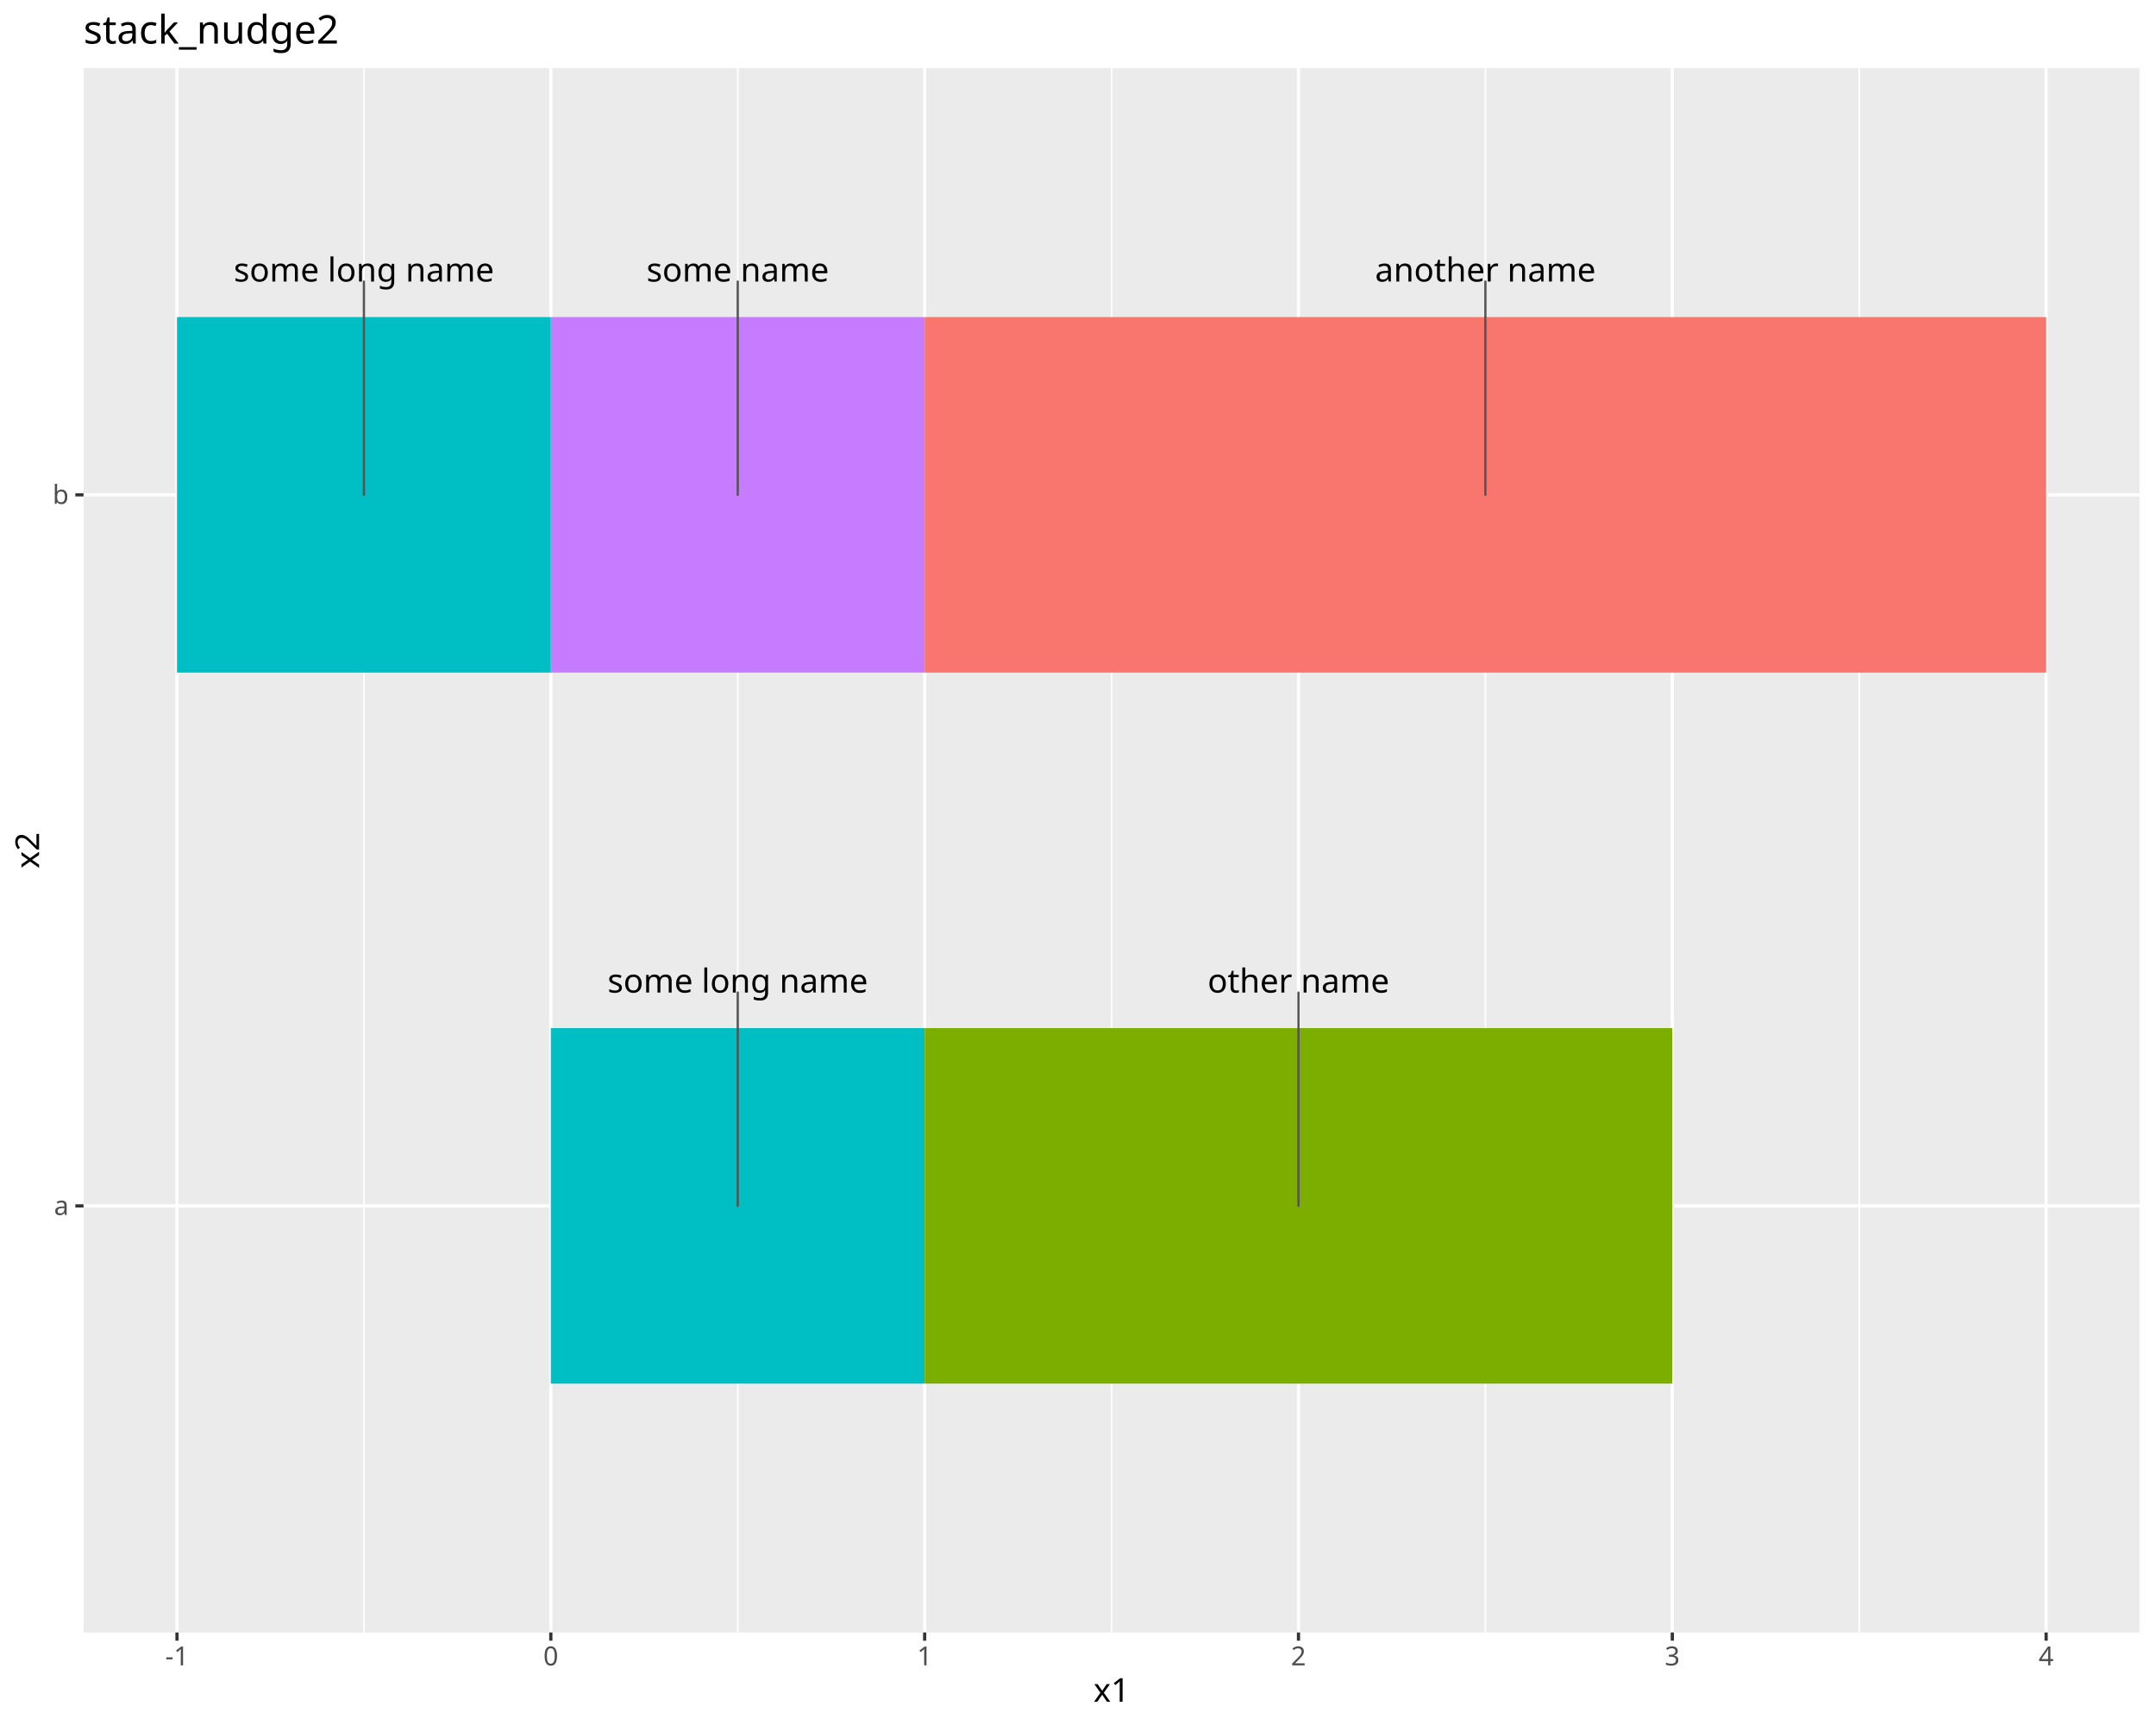
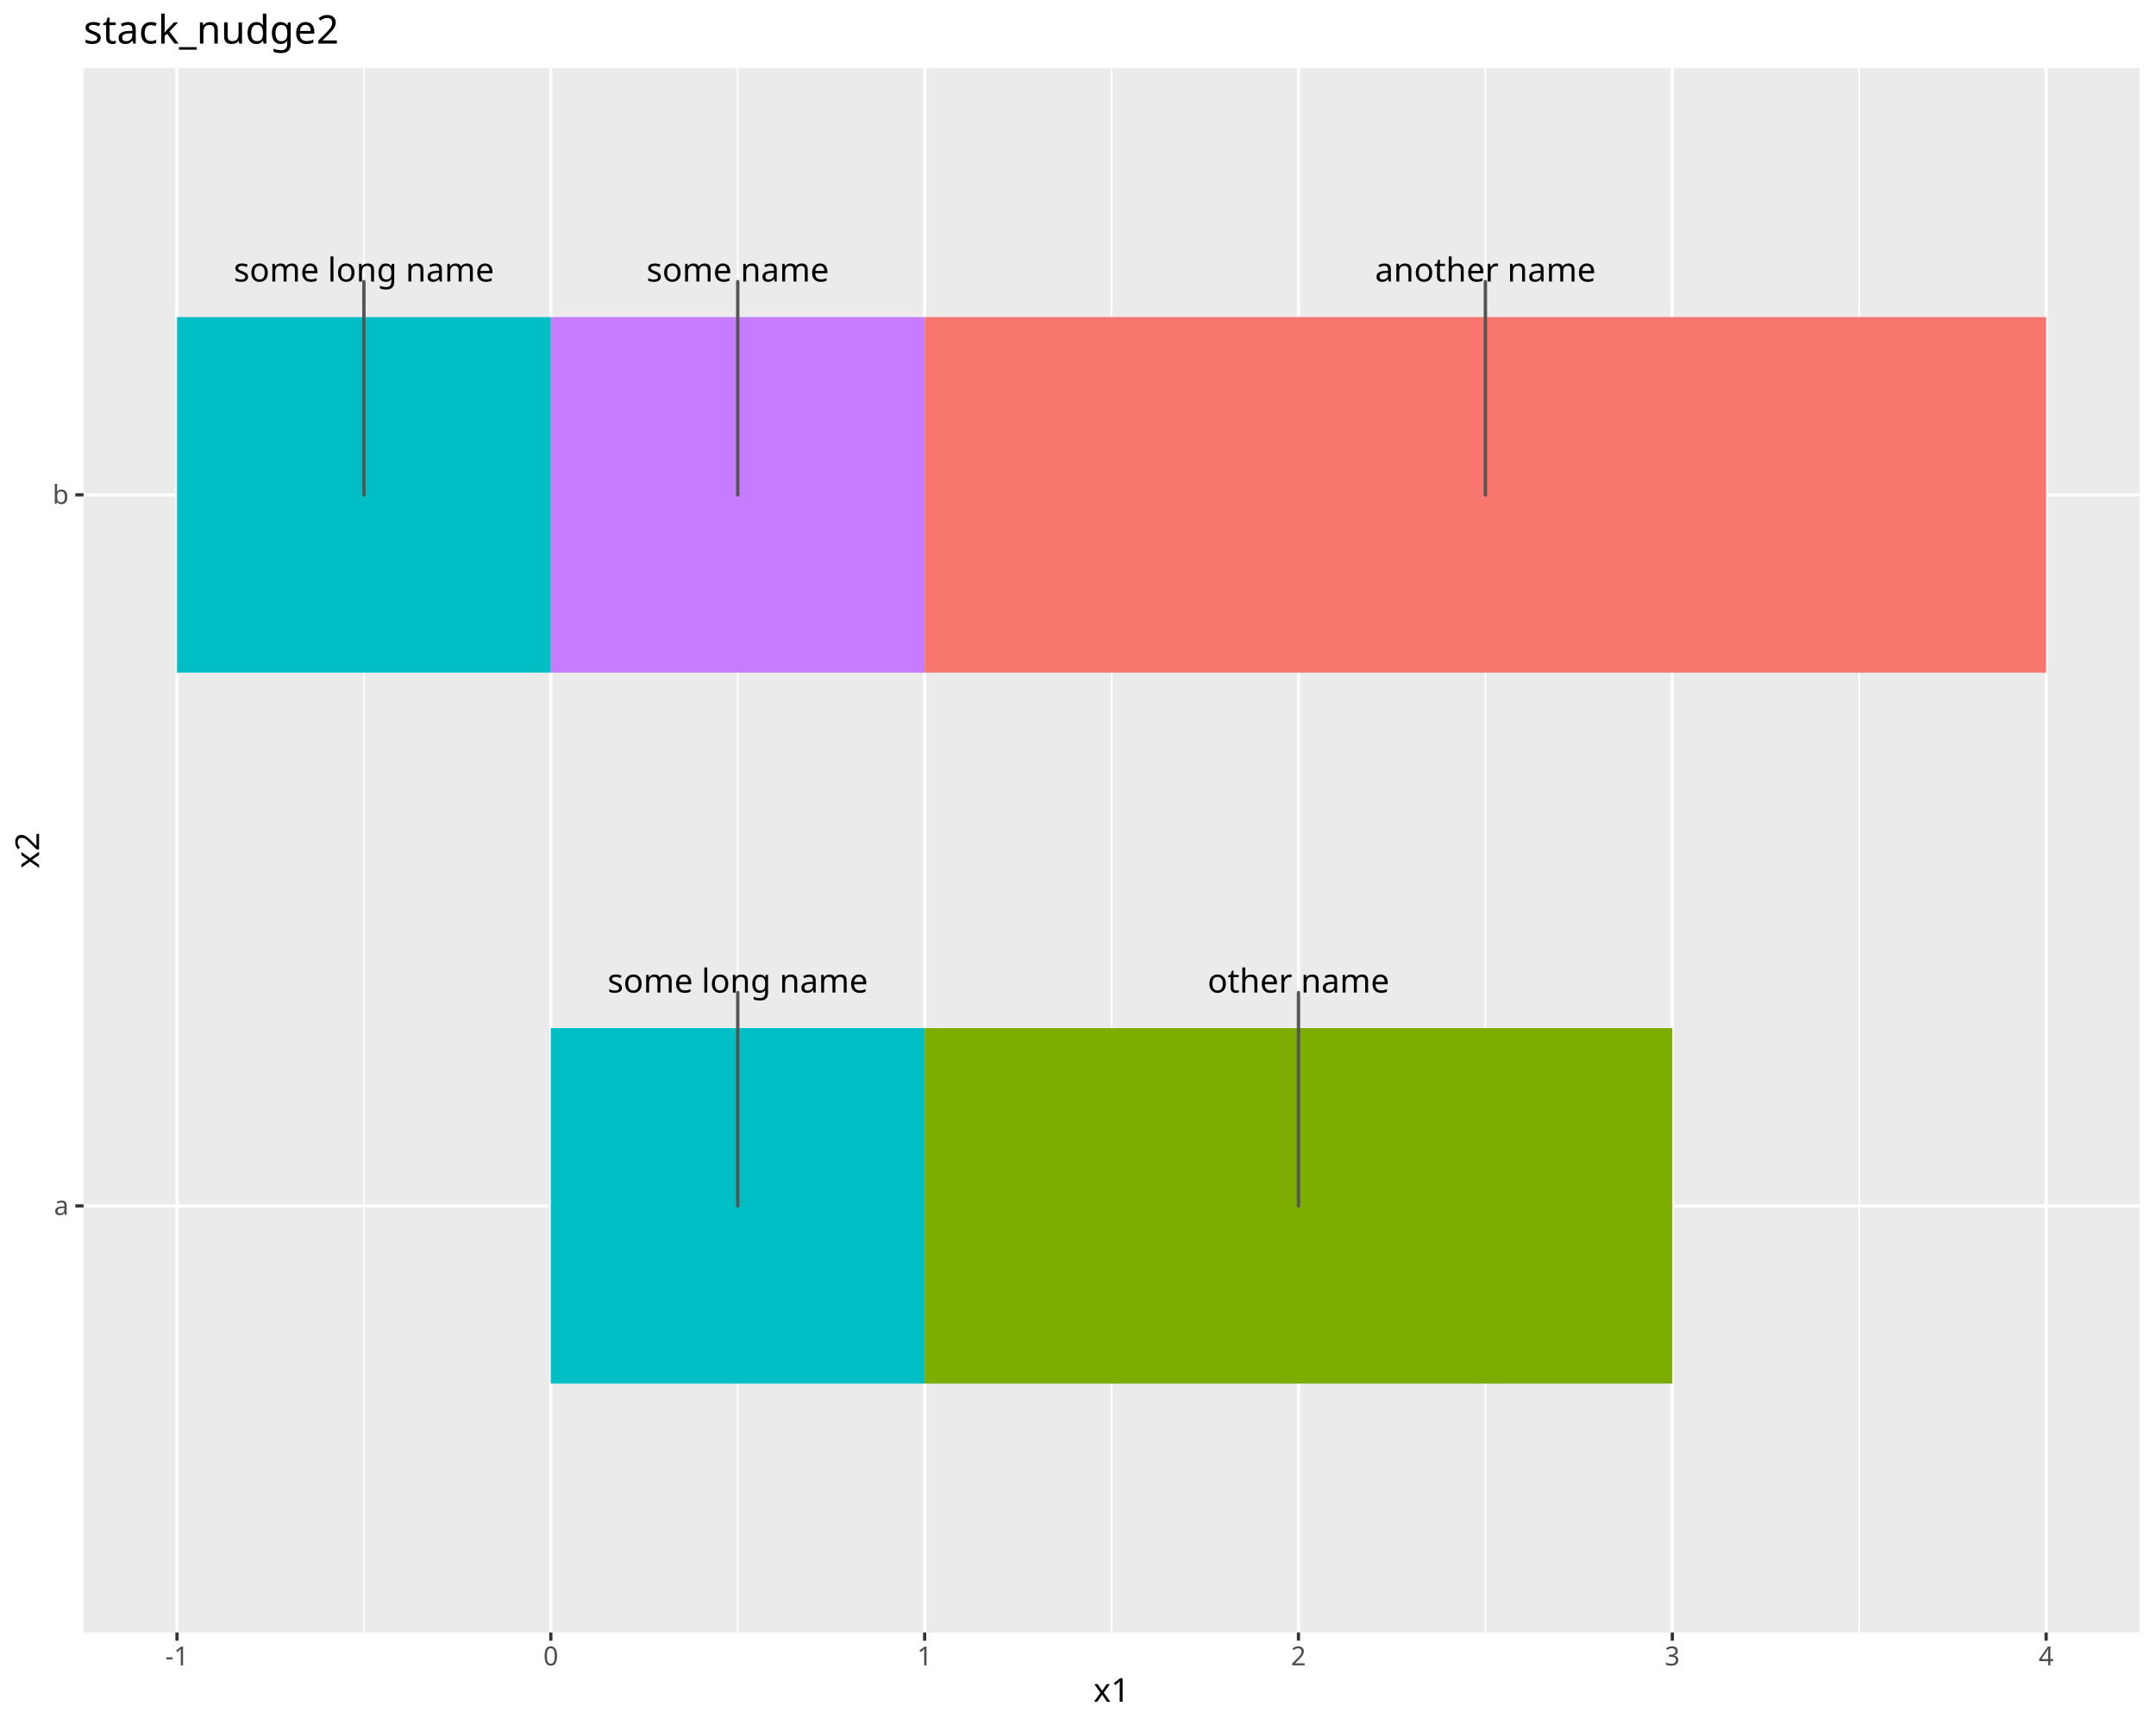
<svg xmlns="http://www.w3.org/2000/svg" class="svglite" data-engine-version="2.0" width="720.00pt" height="576.00pt" viewBox="0 0 720.00 576.00">
  <defs>
    <style type="text/css">
    .svglite line, .svglite polyline, .svglite polygon, .svglite path, .svglite rect, .svglite circle {
      fill: none;
      stroke: #000000;
      stroke-linecap: round;
      stroke-linejoin: round;
      stroke-miterlimit: 10.00;
    }
  </style>
  </defs>
  <rect width="100%" height="100%" style="stroke: none; fill: #FFFFFF;" />
  <defs>
    <clipPath id="cpMC4wMHw3MjAuMDB8MC4wMHw1NzYuMDA=">
      <rect x="0.00" y="0.00" width="720.00" height="576.00" />
    </clipPath>
  </defs>
  <g clip-path="url(#cpMC4wMHw3MjAuMDB8MC4wMHw1NzYuMDA=)">
    <rect x="0.00" y="0.00" width="720.00" height="576.00" style="stroke-width: 1.07; stroke: #FFFFFF; fill: #FFFFFF;" />
  </g>
  <defs>
    <clipPath id="cpMjcuOTB8NzE0LjUyfDIyLjc4fDU0NS4xMQ==">
      <rect x="27.90" y="22.78" width="686.62" height="522.33" />
    </clipPath>
  </defs>
  <g clip-path="url(#cpMjcuOTB8NzE0LjUyfDIyLjc4fDU0NS4xMQ==)">
    <rect x="27.90" y="22.78" width="686.62" height="522.33" style="stroke-width: 1.07; stroke: none; fill: #EBEBEB;" />
    <polyline points="121.53,545.11 121.53,22.78 " style="stroke-width: 0.53; stroke: #FFFFFF; stroke-linecap: butt;" />
    <polyline points="246.37,545.11 246.37,22.78 " style="stroke-width: 0.53; stroke: #FFFFFF; stroke-linecap: butt;" />
    <polyline points="371.21,545.11 371.21,22.78 " style="stroke-width: 0.53; stroke: #FFFFFF; stroke-linecap: butt;" />
    <polyline points="496.05,545.11 496.05,22.78 " style="stroke-width: 0.53; stroke: #FFFFFF; stroke-linecap: butt;" />
    <polyline points="620.89,545.11 620.89,22.78 " style="stroke-width: 0.53; stroke: #FFFFFF; stroke-linecap: butt;" />
    <polyline points="27.90,402.66 714.52,402.66 " style="stroke-width: 1.07; stroke: #FFFFFF; stroke-linecap: butt;" />
    <polyline points="27.90,165.24 714.52,165.24 " style="stroke-width: 1.07; stroke: #FFFFFF; stroke-linecap: butt;" />
    <polyline points="59.11,545.11 59.11,22.78 " style="stroke-width: 1.07; stroke: #FFFFFF; stroke-linecap: butt;" />
    <polyline points="183.95,545.11 183.95,22.78 " style="stroke-width: 1.07; stroke: #FFFFFF; stroke-linecap: butt;" />
    <polyline points="308.79,545.11 308.79,22.78 " style="stroke-width: 1.07; stroke: #FFFFFF; stroke-linecap: butt;" />
    <polyline points="433.63,545.11 433.63,22.78 " style="stroke-width: 1.07; stroke: #FFFFFF; stroke-linecap: butt;" />
    <polyline points="558.47,545.11 558.47,22.78 " style="stroke-width: 1.07; stroke: #FFFFFF; stroke-linecap: butt;" />
    <polyline points="683.31,545.11 683.31,22.78 " style="stroke-width: 1.07; stroke: #FFFFFF; stroke-linecap: butt;" />
    <rect x="183.95" y="343.30" width="124.84" height="118.71" style="stroke-width: 1.07; stroke: none; stroke-linecap: butt; stroke-linejoin: miter; fill: #00BFC4;" />
    <rect x="308.79" y="343.30" width="249.68" height="118.71" style="stroke-width: 1.07; stroke: none; stroke-linecap: butt; stroke-linejoin: miter; fill: #7CAE00;" />
    <rect x="183.95" y="105.88" width="124.84" height="118.71" style="stroke-width: 1.07; stroke: none; stroke-linecap: butt; stroke-linejoin: miter; fill: #C77CFF;" />
    <rect x="308.79" y="105.88" width="374.52" height="118.71" style="stroke-width: 1.07; stroke: none; stroke-linecap: butt; stroke-linejoin: miter; fill: #F8766D;" />
    <rect x="59.11" y="105.88" width="124.84" height="118.71" style="stroke-width: 1.07; stroke: none; stroke-linecap: butt; stroke-linejoin: miter; fill: #00BFC4;" />
-     <line x1="246.37" y1="331.43" x2="246.37" y2="402.66" style="stroke-width: 0.75; stroke: #545454;" />
+     <line x1="246.37" y1="331.43" x2="246.37" y2="402.66" style="stroke-width: 1.12; stroke: #545454;" />
    <text x="246.37" y="331.43" text-anchor="middle" style="font-size: 11.04px; font-family: sans;" textLength="81.63px" lengthAdjust="spacingAndGlyphs">some long name</text>
-     <line x1="433.63" y1="331.43" x2="433.63" y2="402.66" style="stroke-width: 0.75; stroke: #545454;" />
+     <line x1="433.63" y1="331.43" x2="433.63" y2="402.66" style="stroke-width: 1.12; stroke: #545454;" />
    <text x="433.63" y="331.43" text-anchor="middle" style="font-size: 11.04px; font-family: sans;" textLength="55.85px" lengthAdjust="spacingAndGlyphs">other name</text>
-     <line x1="246.37" y1="94.01" x2="246.37" y2="165.24" style="stroke-width: 0.75; stroke: #545454;" />
+     <line x1="246.37" y1="94.01" x2="246.37" y2="165.24" style="stroke-width: 1.12; stroke: #545454;" />
    <text x="246.37" y="94.01" text-anchor="middle" style="font-size: 11.04px; font-family: sans;" textLength="57.69px" lengthAdjust="spacingAndGlyphs">some name</text>
-     <line x1="496.05" y1="94.01" x2="496.05" y2="165.24" style="stroke-width: 0.75; stroke: #545454;" />
+     <line x1="496.05" y1="94.01" x2="496.05" y2="165.24" style="stroke-width: 1.12; stroke: #545454;" />
    <text x="496.05" y="94.01" text-anchor="middle" style="font-size: 11.04px; font-family: sans;" textLength="68.13px" lengthAdjust="spacingAndGlyphs">another name</text>
-     <line x1="121.53" y1="94.01" x2="121.53" y2="165.24" style="stroke-width: 0.75; stroke: #545454;" />
+     <line x1="121.53" y1="94.01" x2="121.53" y2="165.24" style="stroke-width: 1.12; stroke: #545454;" />
    <text x="121.53" y="94.01" text-anchor="middle" style="font-size: 11.04px; font-family: sans;" textLength="81.63px" lengthAdjust="spacingAndGlyphs">some long name</text>
  </g>
  <g clip-path="url(#cpMC4wMHw3MjAuMDB8MC4wMHw1NzYuMDA=)">
    <text x="22.97" y="405.69" text-anchor="end" style="font-size: 8.80px; fill: #4D4D4D; font-family: sans;" textLength="4.89px" lengthAdjust="spacingAndGlyphs">a</text>
    <text x="22.97" y="168.26" text-anchor="end" style="font-size: 8.80px; fill: #4D4D4D; font-family: sans;" textLength="4.89px" lengthAdjust="spacingAndGlyphs">b</text>
    <polyline points="25.16,402.66 27.90,402.66 " style="stroke-width: 1.07; stroke: #333333; stroke-linecap: butt;" />
    <polyline points="25.16,165.24 27.90,165.24 " style="stroke-width: 1.07; stroke: #333333; stroke-linecap: butt;" />
    <polyline points="59.11,547.85 59.11,545.11 " style="stroke-width: 1.07; stroke: #333333; stroke-linecap: butt;" />
    <polyline points="183.95,547.85 183.95,545.11 " style="stroke-width: 1.07; stroke: #333333; stroke-linecap: butt;" />
    <polyline points="308.79,547.85 308.79,545.11 " style="stroke-width: 1.07; stroke: #333333; stroke-linecap: butt;" />
    <polyline points="433.63,547.85 433.63,545.11 " style="stroke-width: 1.07; stroke: #333333; stroke-linecap: butt;" />
    <polyline points="558.47,547.85 558.47,545.11 " style="stroke-width: 1.07; stroke: #333333; stroke-linecap: butt;" />
    <polyline points="683.31,547.85 683.31,545.11 " style="stroke-width: 1.07; stroke: #333333; stroke-linecap: butt;" />
    <text x="59.11" y="556.10" text-anchor="middle" style="font-size: 8.80px; fill: #4D4D4D; font-family: sans;" textLength="7.82px" lengthAdjust="spacingAndGlyphs">-1</text>
    <text x="183.95" y="556.10" text-anchor="middle" style="font-size: 8.80px; fill: #4D4D4D; font-family: sans;" textLength="4.89px" lengthAdjust="spacingAndGlyphs">0</text>
    <text x="308.79" y="556.10" text-anchor="middle" style="font-size: 8.80px; fill: #4D4D4D; font-family: sans;" textLength="4.89px" lengthAdjust="spacingAndGlyphs">1</text>
    <text x="433.63" y="556.10" text-anchor="middle" style="font-size: 8.80px; fill: #4D4D4D; font-family: sans;" textLength="4.89px" lengthAdjust="spacingAndGlyphs">2</text>
    <text x="558.47" y="556.10" text-anchor="middle" style="font-size: 8.80px; fill: #4D4D4D; font-family: sans;" textLength="4.89px" lengthAdjust="spacingAndGlyphs">3</text>
    <text x="683.31" y="556.10" text-anchor="middle" style="font-size: 8.80px; fill: #4D4D4D; font-family: sans;" textLength="4.89px" lengthAdjust="spacingAndGlyphs">4</text>
    <text x="371.21" y="568.24" text-anchor="middle" style="font-size: 11.00px; font-family: sans;" textLength="11.62px" lengthAdjust="spacingAndGlyphs">x1</text>
    <text transform="translate(13.05,283.95) rotate(-90)" text-anchor="middle" style="font-size: 11.00px; font-family: sans;" textLength="11.62px" lengthAdjust="spacingAndGlyphs">x2</text>
    <text x="27.90" y="14.56" style="font-size: 13.20px; font-family: sans;" textLength="82.22px" lengthAdjust="spacingAndGlyphs">stack_nudge2</text>
  </g>
</svg>
